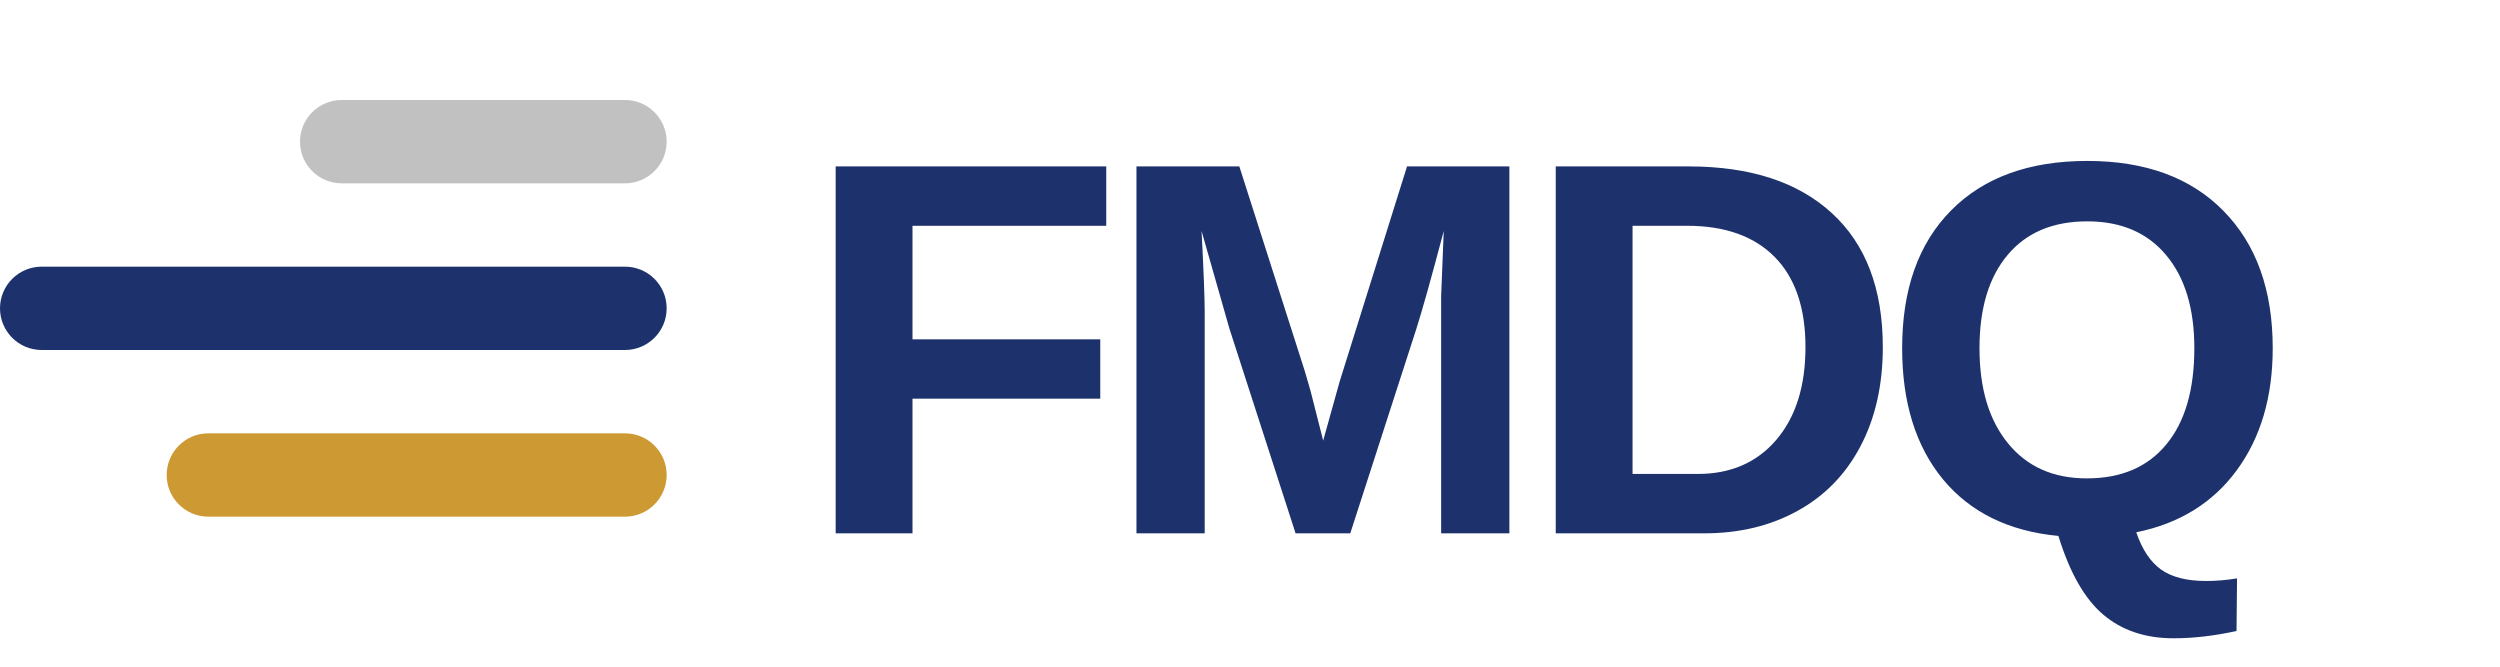
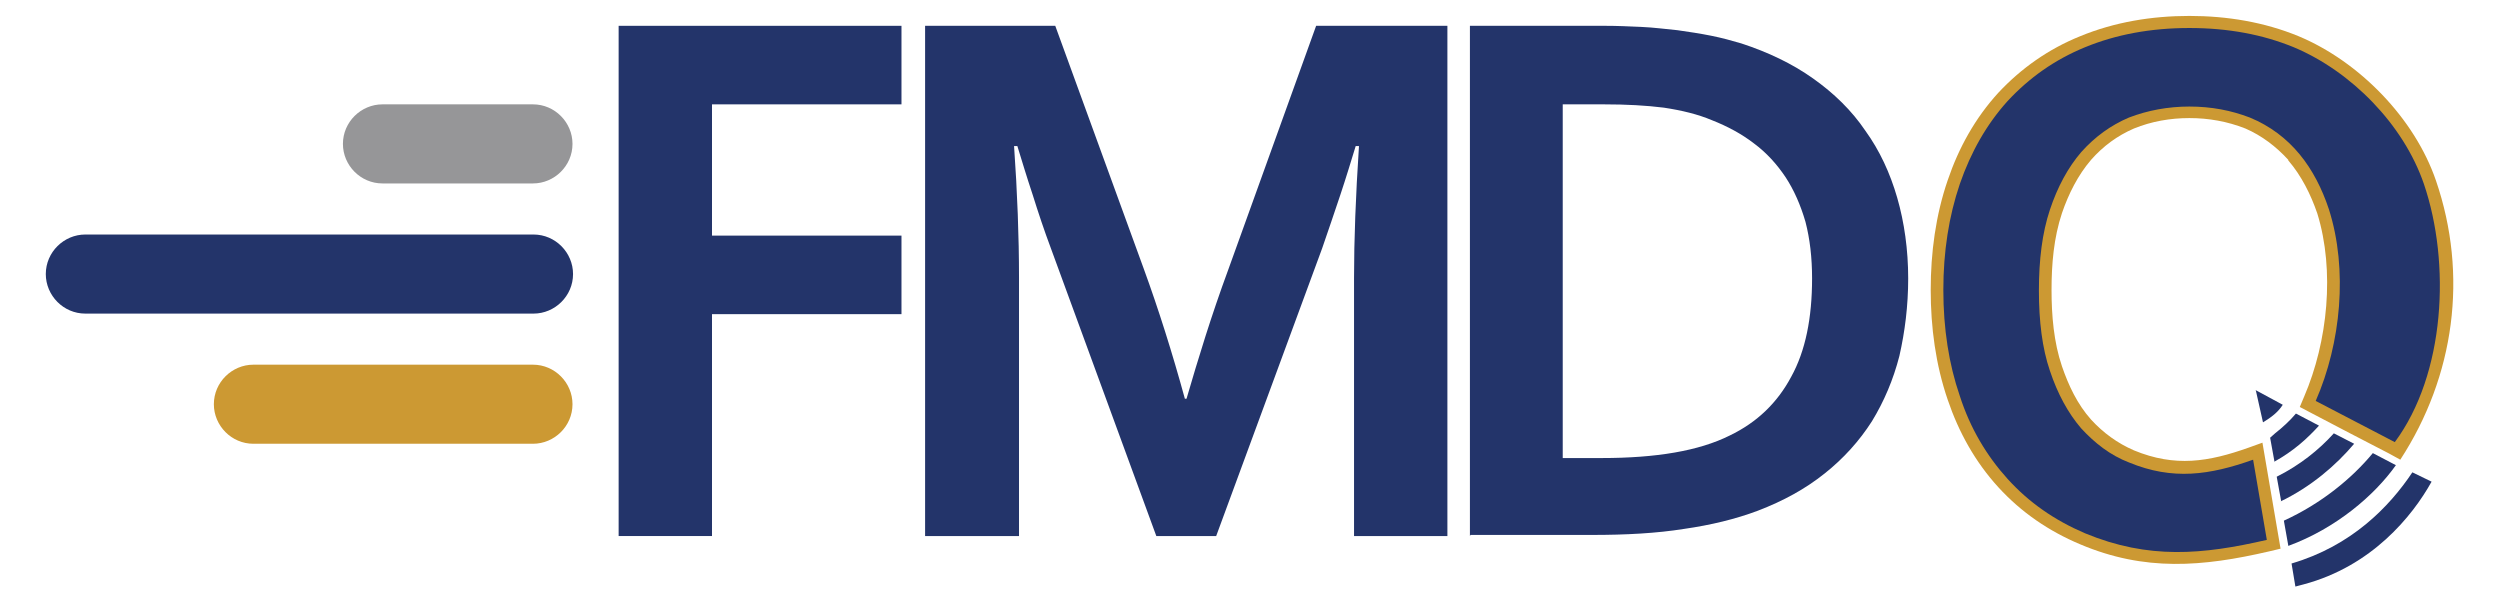
- <svg xmlns="http://www.w3.org/2000/svg" width="150" height="40" viewBox="0 0 150 40" fill="none">
-   <rect x="18" y="6" width="22" height="5" rx="2.5" fill="#c1c1c1" />
-   <rect x="0" y="16" width="40" height="5" rx="2.5" fill="#1d326d" />
-   <rect x="10" y="26" width="30" height="5" rx="2.5" fill="#cc9933" />
-   <text x="48" y="32" font-family="Arial, Helvetica, sans-serif" font-size="32" font-weight="bold" fill="#1d326d" letter-spacing="-1.5">FMDQ</text>
+ <svg xmlns="http://www.w3.org/2000/svg" width="927" height="224" viewBox="0 0 927 224" fill="none">
+   <path fill-rule="evenodd" clip-rule="evenodd" d="M848.484 59.262C844.004 54.375 838.709 50.302 832.599 47.654C825.879 45.007 818.955 43.785 811.827 43.785C804.699 43.785 797.775 45.007 791.259 47.654C785.149 50.302 779.854 54.171 775.374 59.262C770.486 64.964 767.024 71.888 764.58 79.016C761.526 88.18 760.711 97.956 760.711 107.527C760.711 116.895 761.526 126.874 764.58 135.834C767.024 142.962 770.283 149.886 775.374 155.588C779.854 160.476 785.149 164.345 791.259 166.993C806.532 173.306 818.955 171.269 833.821 165.975L838.913 164.142L845.633 203.446L841.356 204.464C816.715 210.167 795.332 211.999 771.301 201.817C759.693 196.929 749.51 190.005 740.957 180.637C732.404 171.269 726.294 160.272 722.221 148.257C717.741 135.223 715.908 121.375 715.908 107.527C715.908 93.679 717.741 79.831 722.221 66.797C726.294 54.782 732.404 43.785 740.957 34.417C749.51 25.253 759.693 18.125 771.301 13.441C784.131 8.146 797.979 5.906 811.827 5.906C825.675 5.906 839.523 8.146 852.353 13.441C874.755 22.809 895.323 43.785 903.266 67.001C915.281 102.029 910.19 139.5 890.029 170.455L885.956 168.215C875.773 162.92 866.609 158.236 856.63 152.941L852.761 150.905L854.39 147.035C863.147 126.67 865.794 100.399 859.278 79.22C856.834 72.092 853.372 65.168 848.484 59.466V59.262Z" fill="#CC9933" />
+   <path fill-rule="evenodd" clip-rule="evenodd" d="M863.554 77.591C858.463 62.317 849.502 49.895 834.228 43.581C827.304 40.934 819.973 39.508 811.827 39.508C803.884 39.508 796.349 40.934 789.425 43.581C782.705 46.432 776.799 50.709 771.708 56.411C766.82 62.114 762.951 69.241 760.1 77.794C757.249 86.348 756.027 96.327 756.027 107.731C756.027 119.135 757.249 129.114 760.1 137.464C762.951 146.017 766.82 153.145 771.708 158.847C776.799 164.346 782.501 168.826 789.425 171.473C805.717 178.194 819.362 176.157 835.45 170.455L840.541 200.188C816.714 205.686 796.757 207.519 773.133 197.744C761.729 192.857 752.361 186.34 744.419 177.583C736.68 169.03 730.571 158.847 726.701 146.832C722.628 135.02 720.592 121.783 720.592 107.527C720.592 93.272 722.628 80.238 726.701 68.223C730.774 56.411 736.68 46.025 744.419 37.472C752.361 28.919 761.729 22.198 773.133 17.514C784.538 12.83 797.368 10.386 811.827 10.386C826.286 10.386 839.116 12.83 850.52 17.514C871.903 26.475 891.25 46.229 898.785 68.223C908.764 97.549 906.728 138.686 887.992 163.938C881.068 160.273 870.274 154.774 858.666 148.665C868.034 127.281 870.682 99.992 863.554 77.591Z" fill="#23346A" />
+   <path fill-rule="evenodd" clip-rule="evenodd" d="M843.187 171.27C850.519 167.197 855.406 162.716 859.887 157.829L851.333 153.348C849.093 155.996 846.446 158.44 843.595 160.68C842.984 161.291 842.373 161.698 841.762 162.309L843.391 171.27H843.187Z" fill="#23346A" />
+   <path fill-rule="evenodd" clip-rule="evenodd" d="M836.468 144.795L839.116 156.607C842.17 154.774 844.818 152.737 846.447 150.09L836.265 144.591L836.468 144.795Z" fill="#23346A" />
+   <path fill-rule="evenodd" clip-rule="evenodd" d="M848.483 202.428C866.2 195.911 880.456 183.692 888.398 172.491L879.845 168.011C872.106 177.379 860.702 186.747 846.854 193.06L848.483 202.224V202.428Z" fill="#23346A" />
+   <path fill-rule="evenodd" clip-rule="evenodd" d="M845.633 185.932C857.037 180.434 866.201 172.491 872.922 164.549L865.387 160.68C859.888 166.789 852.76 172.491 844.207 176.768L845.836 185.729L845.633 185.932Z" fill="#23346A" />
+   <path fill-rule="evenodd" clip-rule="evenodd" d="M849.704 208.945L851.13 217.498C852.148 217.294 853.166 216.887 854.184 216.683C879.437 209.963 894.507 191.431 901.635 178.601L894.507 175.139C885.954 187.969 871.902 202.428 849.704 208.945Z" fill="#23346A" />
+   <path fill-rule="evenodd" clip-rule="evenodd" d="M439.963 147.85C444.239 133.187 449.127 117.099 455.44 99.992L488.024 9.572H536.696V198.762H502.076V103.047C502.076 88.995 502.687 72.703 503.909 54.171H502.687C501.057 59.466 499.225 65.575 496.984 72.296C494.744 79.016 492.504 85.533 490.264 92.05L450.96 198.762H428.762L389.661 92.05C387.217 85.533 384.977 78.813 382.941 72.296C380.701 65.575 378.868 59.466 377.239 54.171H376.017C377.239 71.481 377.849 87.977 377.849 102.843V198.762H343.025V9.572H391.29L424.078 99.585C429.576 114.655 434.668 130.743 439.352 147.85H440.166H439.963Z" fill="#23346A" />
+   <path fill-rule="evenodd" clip-rule="evenodd" d="M545.045 198.762V9.572H595.143C599.623 9.572 604.103 9.775 608.584 9.979C613.268 10.183 617.748 10.794 622.024 11.201C626.301 11.812 630.374 12.423 634.447 13.238C638.52 14.052 642.186 15.07 645.648 16.089C655.627 19.347 664.587 23.624 672.326 29.122C680.065 34.621 686.581 40.934 691.673 48.469C696.968 55.8 700.837 64.15 703.484 73.314C706.132 82.478 707.557 92.661 707.557 103.251C707.557 113.433 706.335 123.005 704.299 131.965C702.059 140.722 698.597 148.868 694.116 156.199C689.432 163.531 683.527 170.048 676.603 175.546C669.475 181.248 661.329 185.729 651.757 189.394C643.611 192.449 634.447 194.689 624.468 196.115C614.286 197.744 602.881 198.355 590.255 198.355H545.249L545.045 198.762ZM593.921 169.844C614.082 169.844 629.967 167.197 641.371 161.494C651.554 156.607 659.089 149.275 664.18 139.704C669.475 130.132 671.919 117.913 671.919 103.251C671.919 95.512 671.104 88.588 669.475 82.275C667.642 75.962 665.198 70.463 662.143 65.779C658.885 60.892 655.016 56.615 650.332 53.153C645.851 49.691 640.557 46.84 634.854 44.599C629.559 42.359 623.654 40.934 616.933 39.916C610.416 39.101 603.085 38.694 594.735 38.694H579.462V169.844H593.717H593.921Z" fill="#23346A" />
+   <path fill-rule="evenodd" clip-rule="evenodd" d="M264.01 198.762H229.39V9.572H334.269V38.694H264.01V87.366H334.269V116.488H264.01V198.762Z" fill="#23346A" />
+   <path fill-rule="evenodd" clip-rule="evenodd" d="M31.644 86.959H197.822C205.968 86.959 212.485 93.679 212.485 101.622C212.485 109.767 205.765 116.284 197.822 116.284H31.644C23.498 116.284 16.981 109.564 16.981 101.622C16.981 93.475 23.702 86.959 31.644 86.959Z" fill="#23346A" />
+   <path fill-rule="evenodd" clip-rule="evenodd" d="M93.962 135.223H197.619C205.765 135.223 212.282 141.944 212.282 149.886C212.282 158.032 205.562 164.549 197.619 164.549H93.962C85.816 164.549 79.299 157.828 79.299 149.886C79.299 141.74 86.019 135.223 93.962 135.223Z" fill="#CC9933" />
+   <path fill-rule="evenodd" clip-rule="evenodd" d="M141.819 38.693H197.619C205.765 38.693 212.282 45.414 212.282 53.356C212.282 61.502 205.561 68.019 197.619 68.019H141.819C133.673 68.019 127.156 61.298 127.156 53.356C127.156 45.21 133.877 38.693 141.819 38.693Z" fill="#969698" />
</svg>
